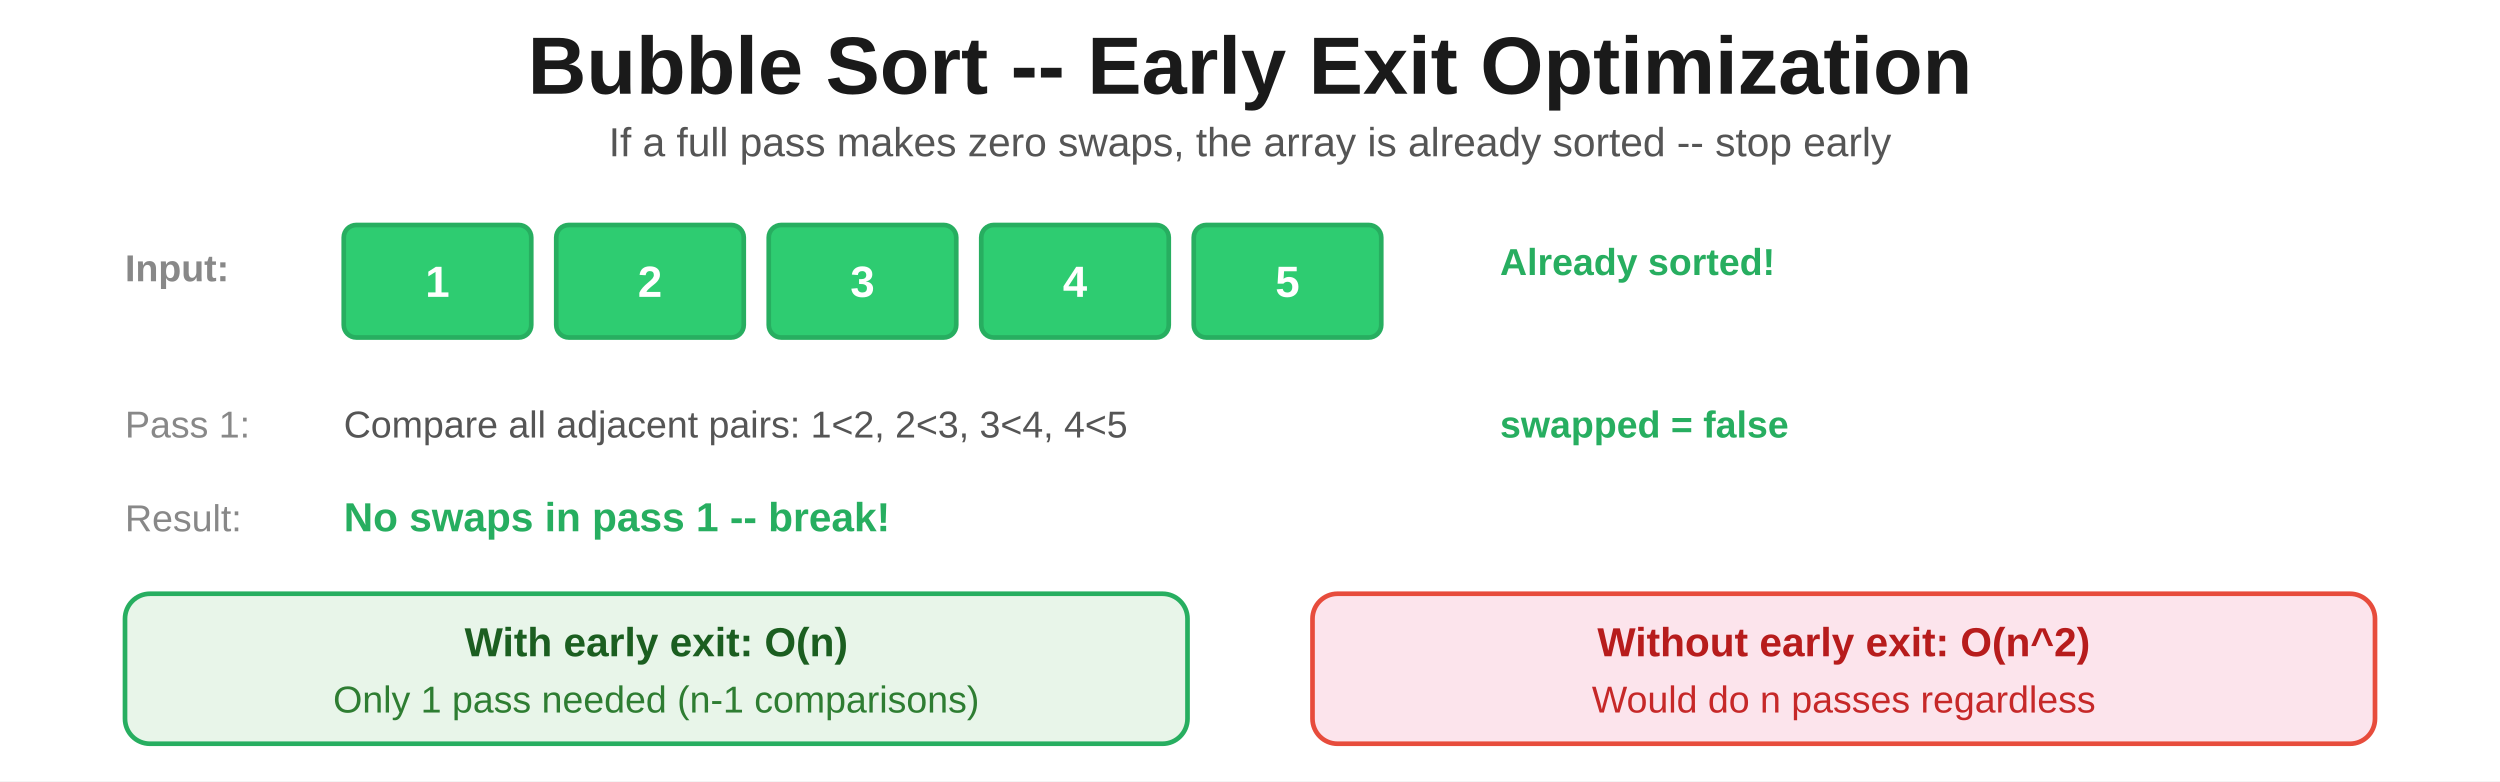
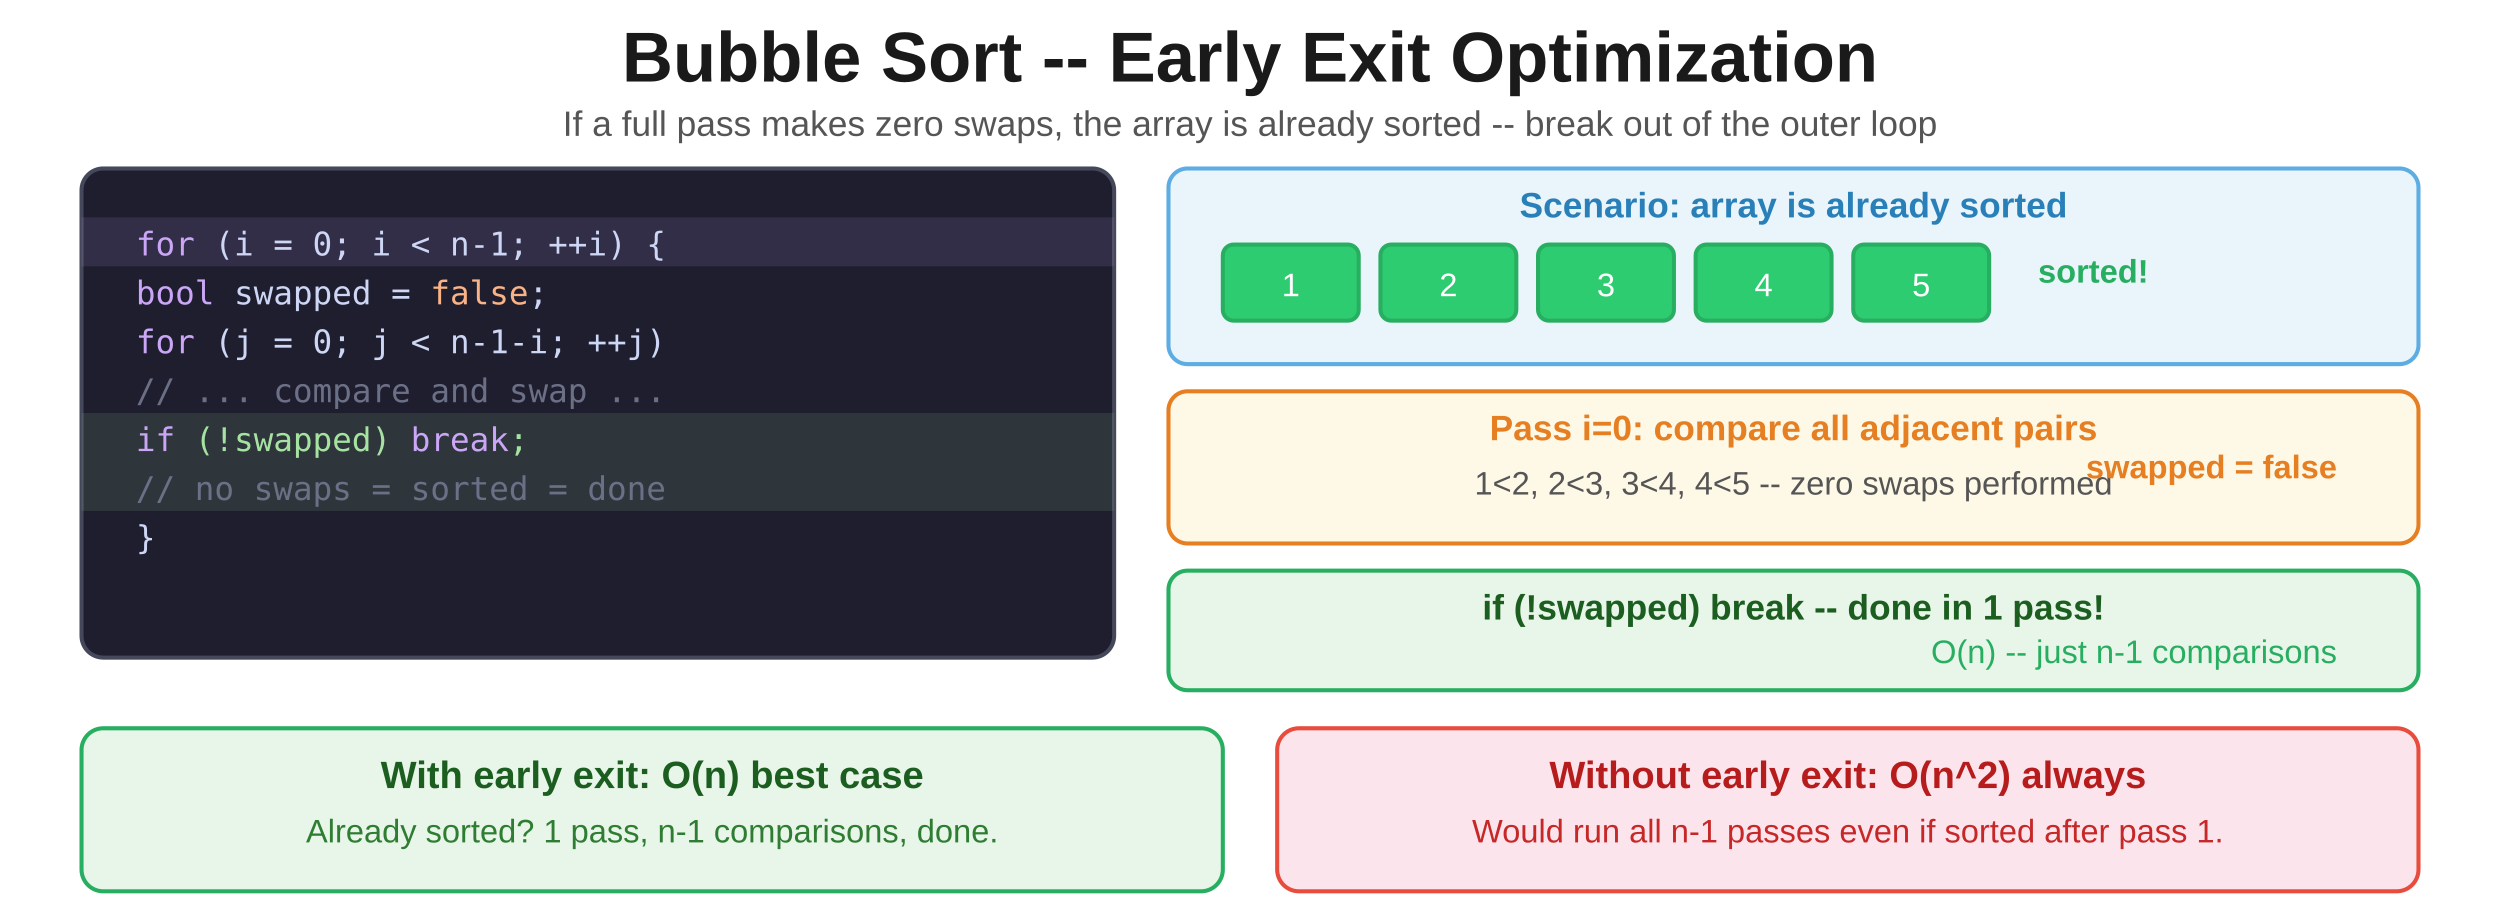
- <svg xmlns="http://www.w3.org/2000/svg" viewBox="0 0 800 250" font-family="'Segoe UI', Arial, sans-serif">
+ <svg xmlns="http://www.w3.org/2000/svg" viewBox="0 0 920 340" font-family="'Segoe UI', Arial, sans-serif">
  <rect width="100%" height="100%" fill="white" />
-   <text x="400" y="30" text-anchor="middle" fill="#1a1a1a" font-size="26" font-weight="bold">Bubble Sort -- Early Exit Optimization</text>
-   <text x="400" y="50" text-anchor="middle" fill="#555" font-size="13">If a full pass makes zero swaps, the array is already sorted -- stop early</text>
-   <text x="40" y="90" fill="#888" font-size="12" font-weight="bold">Input:</text>
-   <rect x="110" y="72" width="60" height="36" rx="4" fill="#2ecc71" stroke="#27ae60" stroke-width="1.5" />
-   <text x="140" y="95" text-anchor="middle" fill="#fff" font-size="14" font-weight="bold">1</text>
-   <rect x="178" y="72" width="60" height="36" rx="4" fill="#2ecc71" stroke="#27ae60" stroke-width="1.5" />
-   <text x="208" y="95" text-anchor="middle" fill="#fff" font-size="14" font-weight="bold">2</text>
-   <rect x="246" y="72" width="60" height="36" rx="4" fill="#2ecc71" stroke="#27ae60" stroke-width="1.5" />
-   <text x="276" y="95" text-anchor="middle" fill="#fff" font-size="14" font-weight="bold">3</text>
-   <rect x="314" y="72" width="60" height="36" rx="4" fill="#2ecc71" stroke="#27ae60" stroke-width="1.5" />
-   <text x="344" y="95" text-anchor="middle" fill="#fff" font-size="14" font-weight="bold">4</text>
-   <rect x="382" y="72" width="60" height="36" rx="4" fill="#2ecc71" stroke="#27ae60" stroke-width="1.5" />
-   <text x="412" y="95" text-anchor="middle" fill="#fff" font-size="14" font-weight="bold">5</text>
-   <text x="480" y="88" fill="#27ae60" font-size="12" font-weight="bold">Already sorted!</text>
-   <text x="40" y="140" fill="#888" font-size="12">Pass 1:</text>
-   <text x="110" y="140" fill="#555" font-size="12">Compare all adjacent pairs: 1&lt;2, 2&lt;3, 3&lt;4, 4&lt;5</text>
-   <text x="480" y="140" fill="#27ae60" font-size="12" font-weight="bold">swapped = false</text>
-   <text x="40" y="170" fill="#888" font-size="12">Result:</text>
-   <text x="110" y="170" fill="#27ae60" font-size="13" font-weight="bold">No swaps in pass 1 -- break!</text>
-   <rect x="40" y="190" width="340" height="48" rx="8" fill="#e8f5e9" stroke="#27ae60" stroke-width="1.5" />
-   <text x="210" y="210" text-anchor="middle" fill="#1b5e20" font-size="13" font-weight="bold">With early exit: O(n)</text>
-   <text x="210" y="228" text-anchor="middle" fill="#2e7d32" font-size="12">Only 1 pass needed (n-1 comparisons)</text>
-   <rect x="420" y="190" width="340" height="48" rx="8" fill="#fce4ec" stroke="#e74c3c" stroke-width="1.5" />
-   <text x="590" y="210" text-anchor="middle" fill="#b71c1c" font-size="13" font-weight="bold">Without early exit: O(n^2)</text>
-   <text x="590" y="228" text-anchor="middle" fill="#c62828" font-size="12">Would do n passes regardless</text>
+   <text x="460" y="30" text-anchor="middle" fill="#1a1a1a" font-size="26" font-weight="bold">Bubble Sort -- Early Exit Optimization</text>
+   <text x="460" y="50" text-anchor="middle" fill="#555" font-size="13">If a full pass makes zero swaps, the array is already sorted -- break out of the outer loop</text>
+   <rect x="30" y="62" width="380" height="180" rx="8" fill="#1e1e2e" stroke="#45475a" stroke-width="1.5" />
+   <rect x="30" y="80" width="380" height="18" fill="#cba6f720" />
+   <rect x="30" y="152" width="380" height="36" fill="#a6e3a120" />
+   <text x="50" y="94" fill="#cdd6f4" font-size="12" font-family="Consolas, monospace">
+     <tspan fill="#cba6f7">for</tspan> (i = 0; i &lt; n-1; ++i) {</text>
+   <text x="50" y="112" fill="#cdd6f4" font-size="12" font-family="Consolas, monospace">
+     <tspan fill="#cba6f7">bool</tspan> swapped = <tspan fill="#fab387">false</tspan>;</text>
+   <text x="50" y="130" fill="#cdd6f4" font-size="12" font-family="Consolas, monospace">
+     <tspan fill="#cba6f7">for</tspan> (j = 0; j &lt; n-1-i; ++j)</text>
+   <text x="50" y="148" fill="#6c7086" font-size="12" font-family="Consolas, monospace">    // ... compare and swap ...</text>
+   <text x="50" y="166" fill="#a6e3a1" font-size="12" font-family="Consolas, monospace">
+     <tspan fill="#cba6f7">if</tspan> (!swapped) <tspan fill="#cba6f7">break</tspan>;</text>
+   <text x="50" y="184" fill="#6c7086" font-size="12" font-family="Consolas, monospace">  // no swaps = sorted = done</text>
+   <text x="50" y="202" fill="#cdd6f4" font-size="12" font-family="Consolas, monospace">}</text>
+   <rect x="430" y="62" width="460" height="72" rx="7" fill="#eaf4fb" stroke="#5dade2" stroke-width="1.5" />
+   <text x="660" y="80" text-anchor="middle" fill="#2980b9" font-size="13" font-weight="bold">Scenario: array is already sorted</text>
+   <rect x="450" y="90" width="50" height="28" rx="4" fill="#2ecc71" stroke="#27ae60" stroke-width="1.5" />
+   <text x="475" y="109" text-anchor="middle" fill="#fff" font-size="12">1</text>
+   <rect x="508" y="90" width="50" height="28" rx="4" fill="#2ecc71" stroke="#27ae60" stroke-width="1.5" />
+   <text x="533" y="109" text-anchor="middle" fill="#fff" font-size="12">2</text>
+   <rect x="566" y="90" width="50" height="28" rx="4" fill="#2ecc71" stroke="#27ae60" stroke-width="1.5" />
+   <text x="591" y="109" text-anchor="middle" fill="#fff" font-size="12">3</text>
+   <rect x="624" y="90" width="50" height="28" rx="4" fill="#2ecc71" stroke="#27ae60" stroke-width="1.5" />
+   <text x="649" y="109" text-anchor="middle" fill="#fff" font-size="12">4</text>
+   <rect x="682" y="90" width="50" height="28" rx="4" fill="#2ecc71" stroke="#27ae60" stroke-width="1.5" />
+   <text x="707" y="109" text-anchor="middle" fill="#fff" font-size="12">5</text>
+   <text x="750" y="104" fill="#27ae60" font-size="12" font-weight="bold">sorted!</text>
+   <rect x="430" y="144" width="460" height="56" rx="7" fill="#fef9e7" stroke="#e67e22" stroke-width="1.5" />
+   <text x="660" y="162" text-anchor="middle" fill="#e67e22" font-size="13" font-weight="bold">Pass i=0: compare all adjacent pairs</text>
+   <text x="660" y="182" text-anchor="middle" fill="#555" font-size="12">1&lt;2, 2&lt;3, 3&lt;4, 4&lt;5 -- zero swaps performed</text>
+   <text x="860" y="176" text-anchor="end" fill="#e67e22" font-size="12" font-weight="bold">swapped = false</text>
+   <rect x="430" y="210" width="460" height="44" rx="7" fill="#e8f5e9" stroke="#27ae60" stroke-width="1.5" />
+   <text x="660" y="228" text-anchor="middle" fill="#1b5e20" font-size="13" font-weight="bold">if (!swapped) break -- done in 1 pass!</text>
+   <text x="860" y="244" text-anchor="end" fill="#27ae60" font-size="12">O(n) -- just n-1 comparisons</text>
+   <rect x="30" y="268" width="420" height="60" rx="8" fill="#e8f5e9" stroke="#27ae60" stroke-width="1.5" />
+   <text x="240" y="290" text-anchor="middle" fill="#1b5e20" font-size="14" font-weight="bold">With early exit: O(n) best case</text>
+   <text x="240" y="310" text-anchor="middle" fill="#2e7d32" font-size="12">Already sorted? 1 pass, n-1 comparisons, done.</text>
+   <rect x="470" y="268" width="420" height="60" rx="8" fill="#fce4ec" stroke="#e74c3c" stroke-width="1.5" />
+   <text x="680" y="290" text-anchor="middle" fill="#b71c1c" font-size="14" font-weight="bold">Without early exit: O(n^2) always</text>
+   <text x="680" y="310" text-anchor="middle" fill="#c62828" font-size="12">Would run all n-1 passes even if sorted after pass 1.</text>
</svg>
